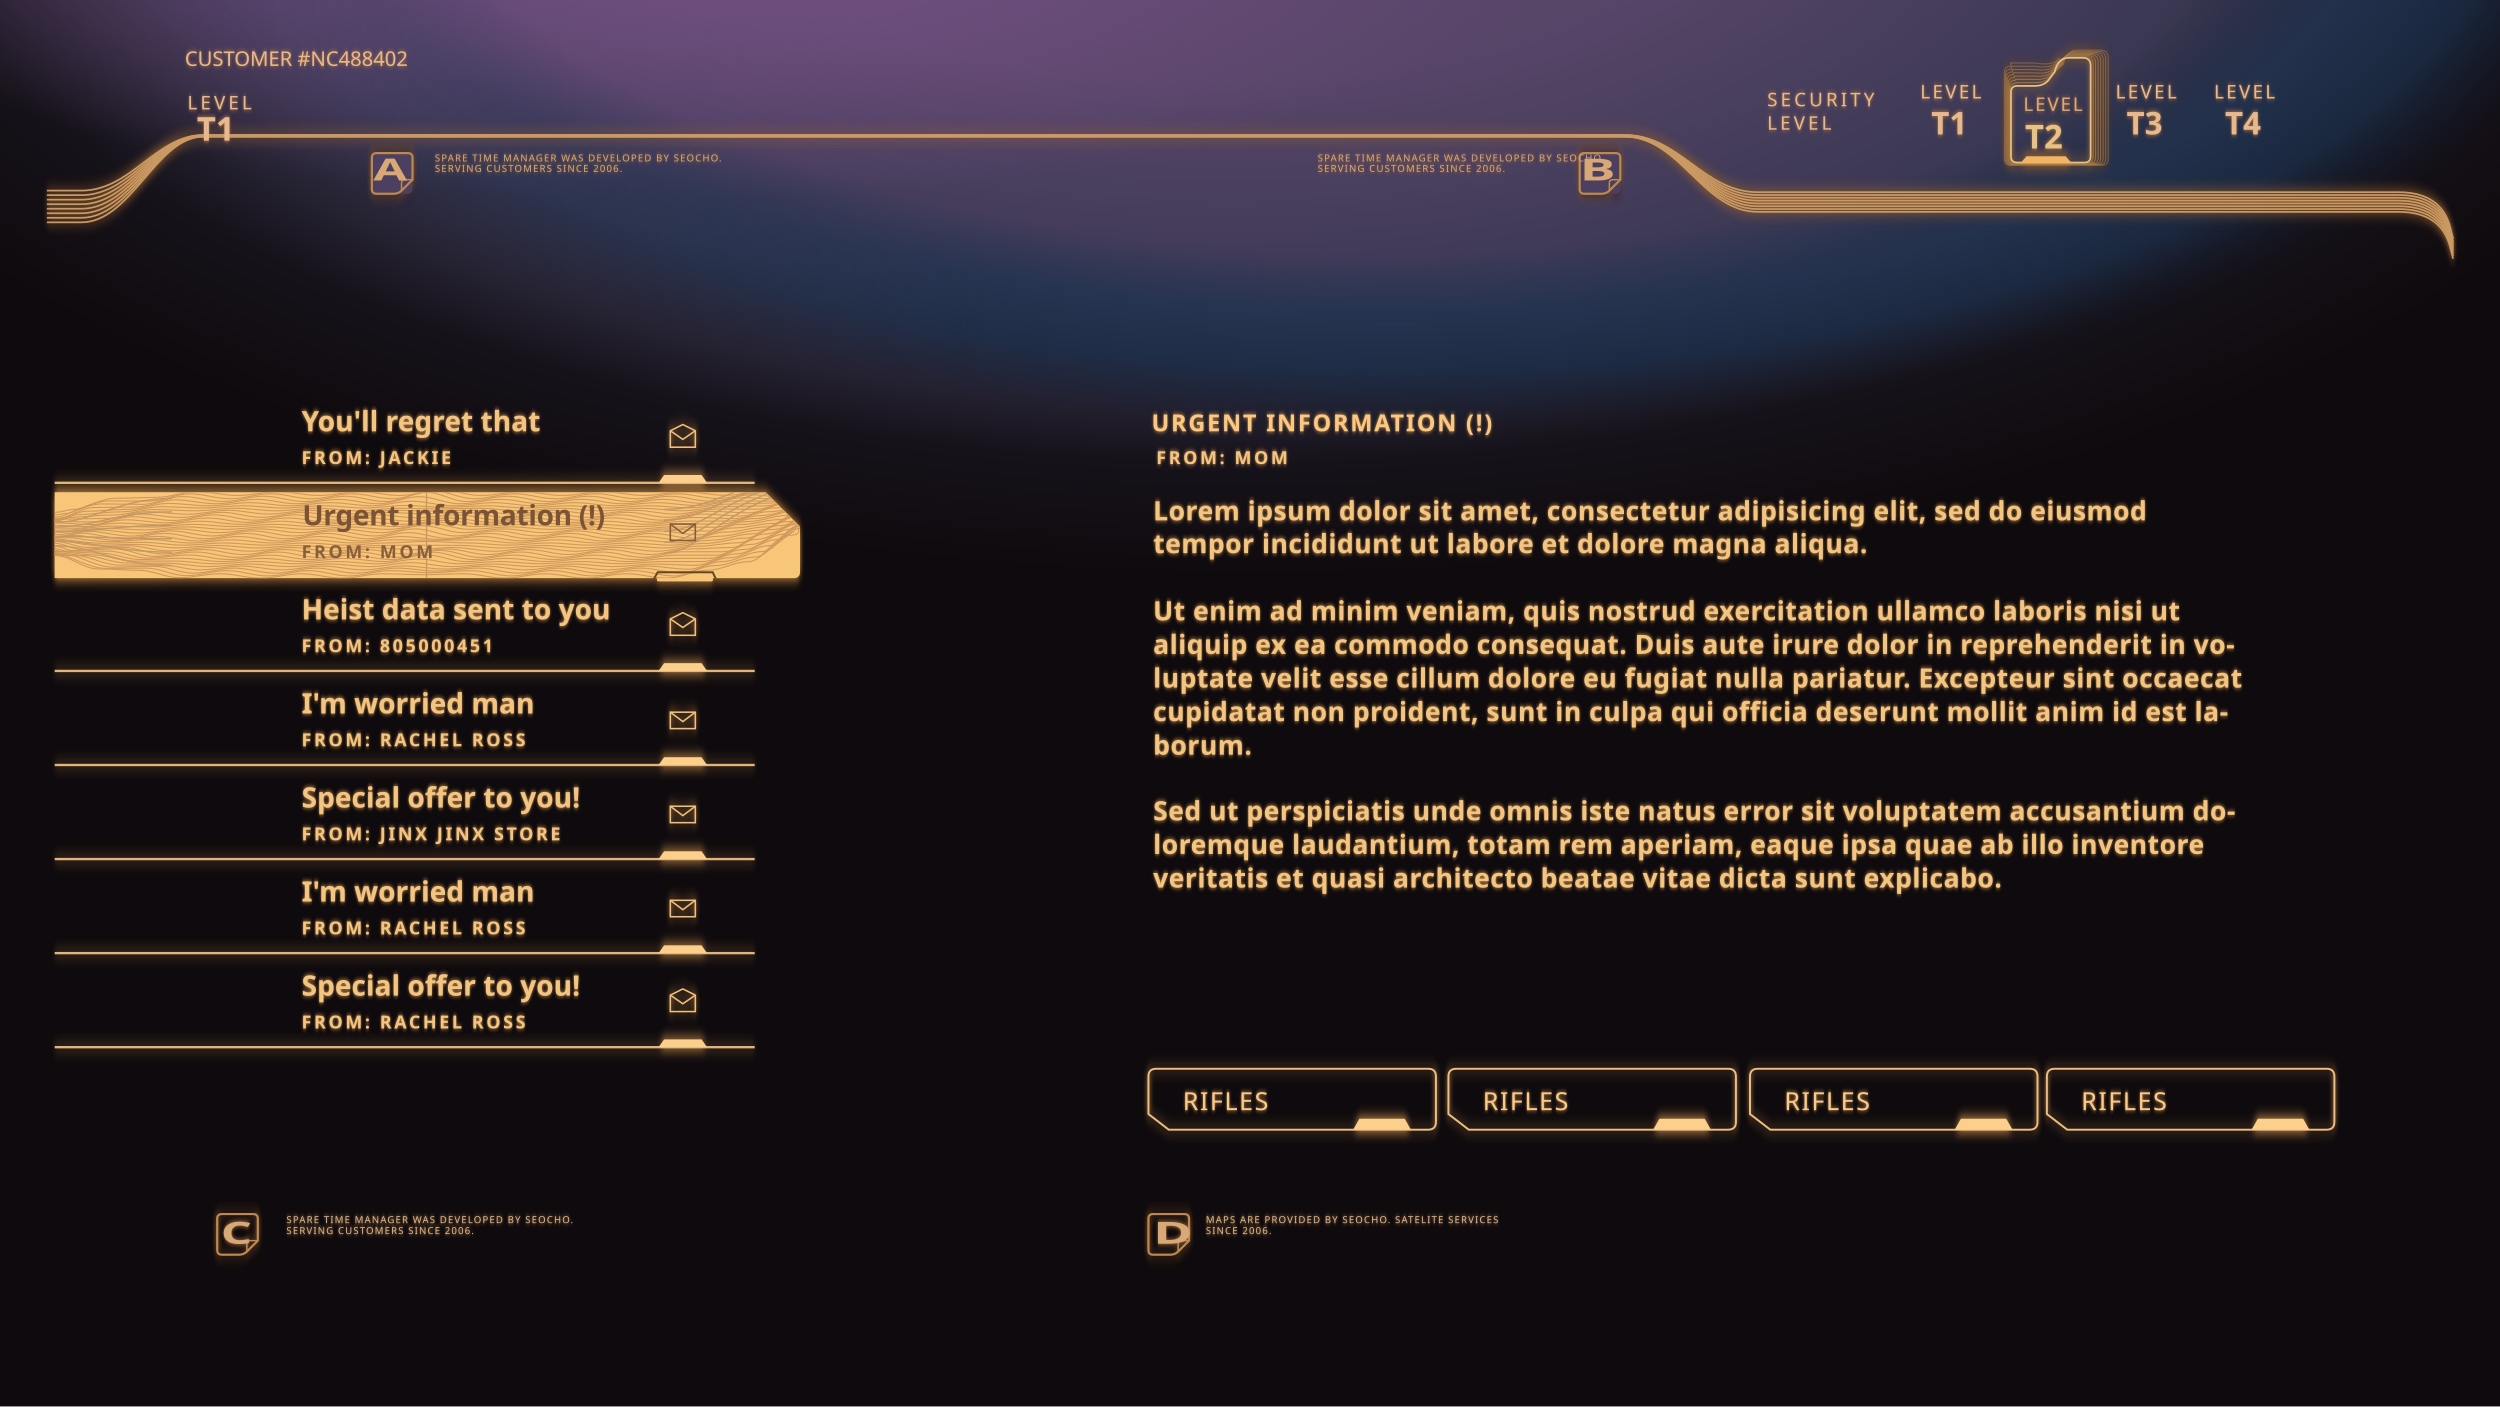
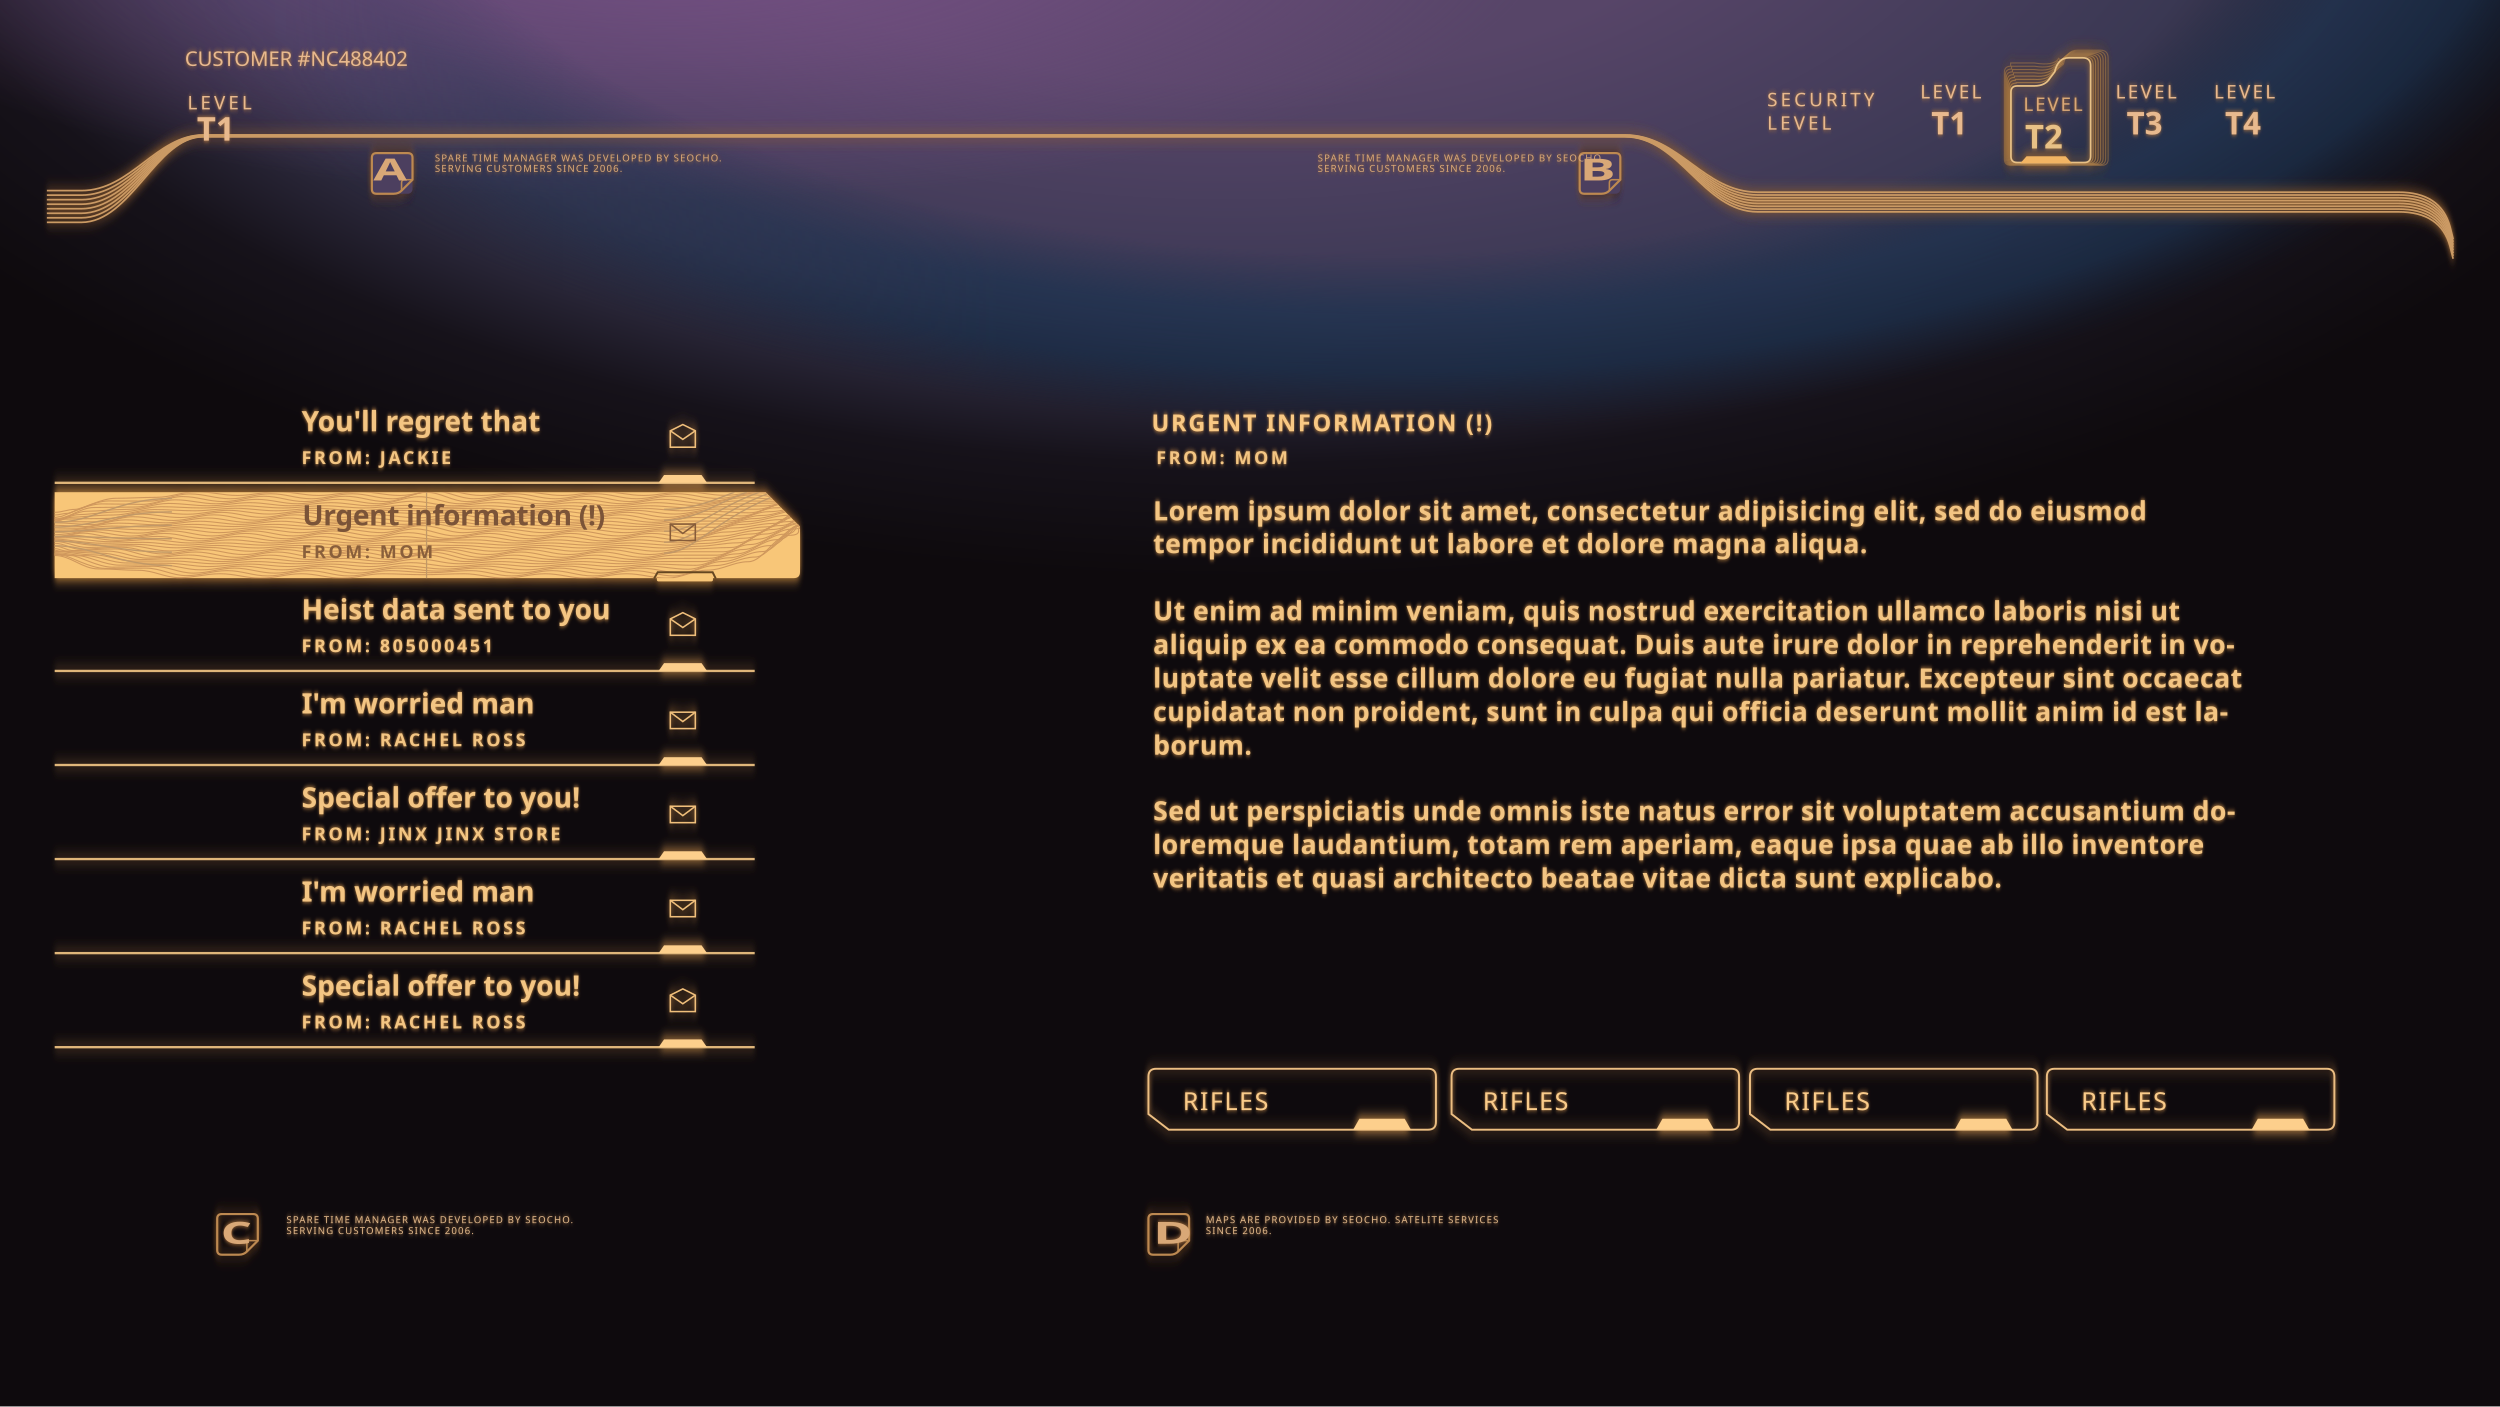
<svg xmlns="http://www.w3.org/2000/svg" width="1600" height="900" viewBox="0 0 1600 900">
  <defs>
    <radialGradient id="hazeblue" gradientUnits="userSpaceOnUse" cx="850" cy="-120" r="1000" gradientTransform="rotate(2 850 -120) translate(850 -120) scale(1 0.47) translate(-850 120)">
      <stop offset="0" stop-color="#223350" stop-opacity="0" />
      <stop offset="0.60" stop-color="#223350" stop-opacity="0" />
      <stop offset="0.68" stop-color="#223350" stop-opacity="0.85" />
      <stop offset="0.76" stop-color="#1a2c46" stop-opacity="0.80" />
      <stop offset="0.84" stop-color="#101d30" stop-opacity="0" />
    </radialGradient>
    <linearGradient id="hazebluefade" x1="0" y1="0" x2="1" y2="0">
      <stop offset="0" stop-color="#000000" />
      <stop offset="0.12" stop-color="#1a1a1a" />
      <stop offset="0.22" stop-color="#7a7a7a" />
      <stop offset="0.40" stop-color="#ffffff" />
      <stop offset="1" stop-color="#ffffff" />
    </linearGradient>
    <mask id="bluemask">
      <rect width="1600" height="900" fill="url(#hazebluefade)" />
    </mask>
    <radialGradient id="haze" gradientUnits="userSpaceOnUse" cx="770" cy="-120" r="1000" gradientTransform="rotate(1.3 770 -120) translate(770 -120) scale(1 0.49) translate(-770 120)">
      <stop offset="0" stop-color="#574568" />
      <stop offset="0.35" stop-color="#574568" />
      <stop offset="0.66" stop-color="#3a3853" />
      <stop offset="0.85" stop-color="#16121a" />
      <stop offset="1" stop-color="#0e0a0d" />
    </radialGradient>
    <radialGradient id="hazelobe" gradientUnits="userSpaceOnUse" cx="430" cy="-40" r="560" gradientTransform="translate(430 -40) scale(1 0.30) translate(-430 40)">
      <stop offset="0" stop-color="#7a5288" stop-opacity="0.85" />
      <stop offset="0.45" stop-color="#7a5288" stop-opacity="0.55" />
      <stop offset="1" stop-color="#7a5288" stop-opacity="0" />
    </radialGradient>
    <g id="letterbox" fill="none" stroke-width="1.4">
      <path d="M 3,0 H 23 Q 26,0 26,3 V 17 L 19,24 Q 17,26 14,26 H 3                Q 0,26 0,23 V 3 Q 0,0 3,0 Z" />
      <path d="M 26,17 H 21 Q 19,17 19,19 V 24" stroke-width="1" />
    </g>
    <clipPath id="selclip">
      <path d="M 35,315 H 490 L 512,337 V 366 Q 512,370 508,370 H 35 Z" />
    </clipPath>
    <filter id="halo" x="-5%" y="-10%" width="110%" height="120%">
      <feGaussianBlur stdDeviation="1.5 4.5" />
      <feColorMatrix type="matrix" values="0.43 0 0 0 0  0 0.32 0 0 0  0 0 0.21 0 0  0 0 0 1.45 0" />
    </filter>
    <filter id="halotext" x="-5%" y="-10%" width="110%" height="120%">
      <feGaussianBlur stdDeviation="1.0 1.6" />
      <feColorMatrix type="matrix" values="0.43 0 0 0 0  0 0.32 0 0 0  0 0 0.21 0 0  0 0 0 1.45 0" />
    </filter>
  </defs>
  <rect width="1600" height="900" fill="#0e0a0d" />
  <rect width="1600" height="900" fill="url(#haze)" />
  <rect width="1600" height="300" fill="url(#hazelobe)" />
  <rect width="1600" height="560" fill="url(#hazeblue)" mask="url(#bluemask)" />
  <use href="#lines" filter="url(#halo)" class="photo" />
  <use href="#text" filter="url(#halotext)" class="photo" />
  <g id="content">
    <g id="lines">
      <g font-family="Rajdhani" fill="#dcaa78">
        <g fill="none" stroke="#a97c48" stroke-width="0.7">
          <path d="M 1286.8,40.3 H 1302 Q 1314.6,42.4 1317.6,37.4 L 1320.6,41.1 Q 1322.6,32.1 1329.6,32.1 H 1344.2 Q 1349.2,32.1 1349.2,37.1 V 101.8 Q 1349.2,105.8 1345.2,105.8 H 1286.8 Q 1282.8,105.8 1282.8,101.8 V 46.4 Q 1282.8,42.4 1286.8,42.4 Z" stroke-opacity="0.55" />
          <path d="M 1287.4,42.4 H 1302 Q 1313.8,44.2 1316.8,39.2 L 1319.8,41.8 Q 1321.8,32.8 1328.8,32.8 H 1342.6 Q 1347.6,32.8 1347.6,37.8 V 101.5 Q 1347.6,105.5 1343.6,105.5 H 1287.4 Q 1283.4,105.5 1283.4,101.5 V 48.2 Q 1283.4,44.2 1287.4,44.2 Z" stroke-opacity="0.60" />
          <path d="M 1288.0,44.5 H 1302 Q 1313.0,46.0 1316.0,41.0 L 1319.0,42.5 Q 1321.0,33.5 1328.0,33.5 H 1341.0 Q 1346.0,33.5 1346.0,38.5 V 101.2 Q 1346.0,105.2 1342.0,105.2 H 1288.0 Q 1284.0,105.2 1284.0,101.2 V 50.0 Q 1284.0,46.0 1288.0,46.0 Z" stroke-opacity="0.65" />
          <path d="M 1288.6,46.6 H 1302 Q 1312.2,47.8 1315.2,42.8 L 1318.2,43.2 Q 1320.2,34.2 1327.2,34.2 H 1339.4 Q 1344.4,34.2 1344.4,39.2 V 101.0 Q 1344.4,105.0 1340.4,105.0 H 1288.6 Q 1284.6,105.0 1284.6,101.0 V 51.8 Q 1284.6,47.8 1288.6,47.8 Z" stroke-opacity="0.70" />
          <path d="M 1289.2,48.7 H 1302 Q 1311.4,49.6 1314.4,44.6 L 1317.4,43.9 Q 1319.4,34.9 1326.4,34.9 H 1337.8 Q 1342.8,34.9 1342.8,39.9 V 100.8 Q 1342.8,104.8 1338.8,104.8 H 1289.2 Q 1285.2,104.8 1285.2,100.8 V 53.6 Q 1285.2,49.6 1289.2,49.6 Z" stroke-opacity="0.75" />
          <path d="M 1289.8,50.8 H 1302 Q 1310.6,51.4 1313.6,46.4 L 1316.6,44.6 Q 1318.6,35.6 1325.6,35.6 H 1336.2 Q 1341.2,35.6 1341.2,40.6 V 100.5 Q 1341.2,104.5 1337.2,104.5 H 1289.8 Q 1285.8,104.5 1285.8,100.5 V 55.4 Q 1285.8,51.4 1289.8,51.4 Z" stroke-opacity="0.80" />
          <path d="M 1290.4,52.9 H 1302 Q 1309.8,53.2 1312.8,48.2 L 1315.8,45.3 Q 1317.8,36.3 1324.8,36.3 H 1334.6 Q 1339.6,36.3 1339.6,41.3 V 100.2 Q 1339.6,104.2 1335.6,104.2 H 1290.4 Q 1286.4,104.2 1286.4,100.2 V 57.2 Q 1286.4,53.2 1290.4,53.2 Z" stroke-opacity="0.85" />
        </g>
        <path d="M 1291.0,55.0 H 1302 Q 1309.0,55.0 1312.0,50.0 L 1315.0,46.0 Q 1317.0,37.0 1324.0,37.0 H 1333.0 Q 1338.0,37.0 1338.0,42.0 V 100.0 Q 1338.0,104.0 1334.0,104.0 H 1291.0 Q 1287.0,104.0 1287.0,100.0 V 59.0 Q 1287.0,55.0 1291.0,55.0 Z" fill="none" stroke="#e8c186" stroke-width="1.1" />
        <path d="M 1293,104.5 L 1297,100 H 1322 L 1326,104.5 Z" fill="#f2b463" />
      </g>
      <g fill="none" stroke="#cb9a64" stroke-width="1.1">
        <path d="M 30,122.0 H 52 C 84,122.0 100,86.40 130,86.40 H 1040 C 1075,86.40 1090,123.0 1125,123.0 H 1535 Q 1562,123.0 1568,145.0 L 1570,153.0" />
        <path d="M 30,124.9 H 52 C 84,124.9 100,86.56 130,86.56 H 1040 C 1075,86.56 1090,124.8 1125,124.8 H 1535 Q 1562,124.8 1568,146.8 L 1570,154.8" />
        <path d="M 30,127.8 H 52 C 84,127.8 100,86.72 130,86.72 H 1040 C 1075,86.72 1090,126.6 1125,126.6 H 1535 Q 1562,126.6 1568,148.6 L 1570,156.6" />
        <path d="M 30,130.7 H 52 C 84,130.7 100,86.88 130,86.88 H 1040 C 1075,86.88 1090,128.4 1125,128.4 H 1535 Q 1562,128.4 1568,150.4 L 1570,158.4" />
        <path d="M 30,133.6 H 52 C 84,133.6 100,87.04 130,87.04 H 1040 C 1075,87.04 1090,130.2 1125,130.2 H 1535 Q 1562,130.2 1568,152.2 L 1570,160.2" />
        <path d="M 30,136.5 H 52 C 84,136.5 100,87.20 130,87.20 H 1040 C 1075,87.20 1090,132.0 1125,132.0 H 1535 Q 1562,132.0 1568,154.0 L 1570,162.0" />
        <path d="M 30,139.4 H 52 C 84,139.4 100,87.36 130,87.36 H 1040 C 1075,87.36 1090,133.8 1125,133.8 H 1535 Q 1562,133.8 1568,155.8 L 1570,163.8" />
        <path d="M 30,142.3 H 52 C 84,142.3 100,87.52 130,87.52 H 1040 C 1075,87.52 1090,135.6 1125,135.6 H 1535 Q 1562,135.6 1568,157.6 L 1570,165.6" />
      </g>
      <g>
        <g fill="#4c3f5f">
          <rect x="238" y="98" width="26" height="26" rx="3" />
          <rect x="1011" y="98" width="26" height="26" rx="3" />
        </g>
        <g stroke="#bd8951">
          <use href="#letterbox" x="238" y="98" />
          <use href="#letterbox" x="1011" y="98" />
        </g>
      </g>
      <g stroke="#e0b67a" stroke-width="1.5" fill="#fdcf8c">
        <line x1="35" y1="309.0" x2="483" y2="309.0" />
        <path d="M 421.5,309.0 L 425,304.0 H 449 L 452.5,309.0 Z" stroke="none" />
        <line x1="35" y1="429.4" x2="483" y2="429.4" />
        <path d="M 421.5,429.4 L 425,424.4 H 449 L 452.5,429.4 Z" stroke="none" />
        <line x1="35" y1="489.6" x2="483" y2="489.6" />
        <path d="M 421.5,489.6 L 425,484.6 H 449 L 452.5,489.6 Z" stroke="none" />
        <line x1="35" y1="549.8" x2="483" y2="549.8" />
        <path d="M 421.5,549.8 L 425,544.8 H 449 L 452.5,549.8 Z" stroke="none" />
        <line x1="35" y1="610.0" x2="483" y2="610.0" />
        <path d="M 421.5,610.0 L 425,605.0 H 449 L 452.5,610.0 Z" stroke="none" />
        <line x1="35" y1="670.2" x2="483" y2="670.2" />
        <path d="M 421.5,670.2 L 425,665.2 H 449 L 452.5,670.2 Z" stroke="none" />
      </g>
      <rect x="420.4" y="366" width="35.9" height="6.1" rx="1" fill="#f8c678" />
      <path d="M 35,315 H 490 L 512,337 V 366 Q 512,370 508,370 H 35 Z" fill="#f8c678" />
      <g clip-path="url(#selclip)" fill="none" stroke="#cf975c" stroke-width="0.7">
        <path d="M 35.0,327.9 C 39.7,327.9 43.3,326.0 48.0,326.0 S 64.5,318.9 74.0,318.9 S 90.5,318.3 100.0,318.3 S 116.5,314.7 126.0,314.7 S 142.5,317.1 152.0,317.1 S 168.5,314.7 178.0,314.7 S 194.5,317.1 204.0,317.1 S 220.5,314.7 230.0,314.7 S 246.5,317.1 256.0,317.1 S 272.5,313.7 282.0,313.7 S 298.5,317.1 308.0,317.1 S 324.5,314.7 334.0,314.7 S 350.5,317.1 360.0,317.1 S 376.5,314.7 386.0,314.7 S 402.5,317.1 412.0,317.1 S 428.5,314.7 438.0,314.7 S 454.5,317.0 464.0,317.0 S 480.5,314.4 490.0,314.4 S 504.0,316.5 512.0,316.5" />
        <path d="M 35.0,329.6 C 38.1,329.6 40.4,328.5 43.4,328.5 S 60.0,320.6 69.4,320.6 S 86.0,320.7 95.4,320.7 S 112.0,316.1 121.4,316.1 S 138.0,319.2 147.4,319.2 S 164.0,316.0 173.4,316.0 S 190.0,319.2 199.4,319.2 S 216.0,316.0 225.4,316.0 S 242.0,319.2 251.4,319.2 S 268.0,314.2 277.4,314.2 S 294.0,319.2 303.4,319.2 S 320.0,316.0 329.4,316.0 S 346.0,319.2 355.4,319.2 S 372.0,316.0 381.4,316.0 S 398.0,319.2 407.4,319.2 S 424.0,316.0 433.4,316.0 S 450.0,319.0 459.4,319.0 S 476.0,315.4 485.4,315.4 S 502.3,317.8 512.0,317.8" />
        <path d="M 35.0,331.2 C 36.4,331.2 37.5,330.6 38.9,330.6 S 55.4,322.5 64.9,322.5 S 81.4,322.8 90.9,322.8 S 107.4,317.8 116.9,317.8 S 133.4,321.0 142.9,321.0 S 159.4,317.6 168.9,317.6 S 185.4,321.0 194.9,321.0 S 211.4,317.6 220.9,317.6 S 237.4,321.0 246.9,321.0 S 263.4,315.1 272.9,315.1 S 289.4,321.0 298.9,321.0 S 315.4,317.6 324.9,317.6 S 341.4,321.0 350.9,321.0 S 367.4,317.6 376.9,317.6 S 393.4,321.0 402.9,321.0 S 419.4,317.6 428.9,317.6 S 445.4,320.8 454.9,320.8 S 471.4,316.7 480.9,316.7 S 497.4,318.9 506.9,318.9 S 510.1,318.3 512.0,318.3" />
        <path d="M 35.0,332.1 C 44.2,332.1 51.1,324.8 60.3,324.8 S 76.9,324.5 86.3,324.5 S 102.9,319.9 112.3,319.9 S 128.9,322.4 138.3,322.4 S 154.9,319.6 164.3,319.6 S 180.9,322.4 190.3,322.4 S 206.9,319.6 216.3,319.6 S 232.9,322.4 242.3,322.4 S 258.9,317.9 268.3,317.9 S 284.9,322.4 294.3,322.4 S 310.9,319.6 320.3,319.6 S 336.9,322.4 346.3,322.4 S 362.9,319.6 372.3,319.6 S 388.9,322.4 398.3,322.4 S 414.9,319.6 424.3,319.6 S 440.9,322.2 450.3,322.2 S 466.9,318.5 476.3,318.5 S 492.9,319.8 502.3,319.8 S 508.5,318.3 512.0,318.3" />
        <path d="M 35.0,332.4 C 42.6,332.4 48.2,327.2 55.8,327.2 S 72.3,326.0 81.8,326.0 S 98.3,322.2 107.8,322.2 S 124.3,323.7 133.8,323.7 S 150.3,321.7 159.8,321.7 S 176.3,323.7 185.8,323.7 S 202.3,321.7 211.8,321.7 S 228.3,323.7 237.8,323.7 S 254.3,320.8 263.8,320.8 S 280.3,323.7 289.8,323.7 S 306.3,321.7 315.8,321.7 S 332.3,323.7 341.8,323.7 S 358.3,321.7 367.8,321.7 S 384.3,323.7 393.8,323.7 S 410.3,321.7 419.8,321.7 S 436.3,323.5 445.8,323.5 S 462.3,320.6 471.8,320.6 S 488.3,320.8 497.8,320.8 S 506.8,318.3 512.0,318.3" />
        <path d="M 35.0,332.8 C 40.9,332.8 45.3,329.3 51.2,329.3 S 67.8,327.6 77.2,327.6 S 93.8,324.3 103.2,324.3 S 119.8,325.1 129.2,325.1 S 145.8,323.7 155.2,323.7 S 171.8,325.1 181.2,325.1 S 197.8,323.7 207.2,323.7 S 223.8,325.1 233.2,325.1 S 249.8,323.5 259.2,323.5 S 275.8,324.7 285.2,324.7 S 301.8,323.7 311.2,323.7 S 327.8,325.1 337.2,325.1 S 353.8,323.7 363.2,323.7 S 379.8,325.1 389.2,325.1 S 405.8,323.7 415.2,323.7 S 431.8,325.0 441.2,325.0 S 457.8,322.6 467.2,322.6 S 483.8,322.0 493.2,322.0 S 505.2,318.8 512.0,318.8" />
        <path d="M 35.0,333.4 C 39.3,333.4 42.4,331.0 46.7,331.0 S 63.2,329.6 72.7,329.6 S 89.2,326.1 98.7,326.1 S 115.2,326.9 124.7,326.9 S 141.2,325.3 150.7,325.3 S 167.2,326.9 176.7,326.9 S 193.2,325.3 202.7,325.3 S 219.2,326.9 228.7,326.9 S 245.2,325.3 254.7,325.3 S 271.2,325.7 280.7,325.7 S 297.2,325.3 306.7,325.3 S 323.2,326.9 332.7,326.9 S 349.2,325.3 358.7,325.3 S 375.2,326.9 384.7,326.9 S 401.2,325.3 410.7,325.3 S 427.2,326.9 436.7,326.9 S 453.2,324.3 462.7,324.3 S 479.2,323.8 488.7,323.8 S 503.5,319.2 512.0,319.2" />
        <path d="M 35.0,333.6 C 37.6,333.6 39.5,332.2 42.1,332.2 S 58.7,331.8 68.1,331.8 S 84.7,327.5 94.1,327.5 S 110.7,329.1 120.1,329.1 S 136.7,326.6 146.1,326.6 S 162.7,329.0 172.1,329.0 S 188.7,326.6 198.1,326.6 S 214.7,329.0 224.1,329.0 S 240.7,326.6 250.1,326.6 S 266.7,327.0 276.1,327.0 S 292.7,326.6 302.1,326.6 S 318.7,329.0 328.1,329.0 S 344.7,326.6 354.1,326.6 S 370.7,329.0 380.1,329.0 S 396.7,326.6 406.1,326.6 S 422.7,329.0 432.1,329.0 S 448.7,325.8 458.1,325.8 S 474.7,325.9 484.1,325.9 S 501.9,319.6 512.0,319.6" />
        <path d="M 35.0,333.8 C 45.4,333.8 53.2,334.0 63.6,334.0 S 80.1,329.0 89.6,329.0 S 106.1,331.2 115.6,331.2 S 132.1,327.9 141.6,327.9 S 158.1,331.1 167.6,331.1 S 184.1,327.9 193.6,327.9 S 210.1,331.1 219.6,331.1 S 236.1,327.9 245.6,327.9 S 262.1,328.8 271.6,328.8 S 288.1,327.9 297.6,327.9 S 314.1,331.1 323.6,331.1 S 340.1,327.9 349.6,327.9 S 366.1,331.1 375.6,331.1 S 392.1,327.9 401.6,327.9 S 418.1,331.1 427.6,331.1 S 444.1,327.2 453.6,327.2 S 470.1,328.2 479.6,328.2 S 496.1,321.1 505.6,321.1 S 509.7,320.4 512.0,320.4" />
        <path d="M 35.0,334.6 C 43.8,334.6 50.3,335.7 59.0,335.7 S 75.6,330.7 85.0,330.7 S 101.6,333.1 111.0,333.1 S 127.6,329.5 137.0,329.5 S 153.6,332.9 163.0,332.9 S 179.6,329.5 189.0,329.5 S 205.6,332.9 215.0,332.9 S 231.6,329.5 241.0,329.5 S 257.6,331.4 267.0,331.4 S 283.6,329.5 293.0,329.5 S 309.6,332.9 319.0,332.9 S 335.6,329.5 345.0,329.5 S 361.6,332.9 371.0,332.9 S 387.6,329.5 397.0,329.5 S 413.6,332.9 423.0,332.9 S 439.6,329.0 449.0,329.0 S 465.6,330.2 475.0,330.2 S 491.6,322.8 501.0,322.8 S 508.0,321.9 512.0,321.9" />
        <path d="M 35.0,336.2 C 42.1,336.2 47.4,337.0 54.5,337.0 S 71.0,332.7 80.5,332.7 S 97.0,334.6 106.5,334.6 S 123.0,331.5 132.5,331.5 S 149.0,334.3 158.5,334.3 S 175.0,331.5 184.5,331.5 S 201.0,334.3 210.5,334.3 S 227.0,331.5 236.5,331.5 S 253.0,333.6 262.5,333.6 S 279.0,331.5 288.5,331.5 S 305.0,334.3 314.5,334.3 S 331.0,331.5 340.5,331.5 S 357.0,334.3 366.5,334.3 S 383.0,331.5 392.5,331.5 S 409.0,334.3 418.5,334.3 S 435.0,331.2 444.5,331.2 S 461.0,331.9 470.5,331.9 S 487.0,325.0 496.5,325.0 S 506.3,323.5 512.0,323.5" />
        <path d="M 35.0,337.9 C 40.4,337.9 44.5,338.1 49.9,338.1 S 66.5,334.8 75.9,334.8 S 92.5,335.9 101.9,335.9 S 118.5,333.6 127.9,333.6 S 144.5,335.6 153.9,335.6 S 170.5,333.6 179.9,333.6 S 196.5,335.6 205.9,335.6 S 222.5,333.6 231.9,333.6 S 248.5,335.6 257.9,335.6 S 274.5,333.0 283.9,333.0 S 300.5,335.6 309.9,335.6 S 326.5,333.6 335.9,333.6 S 352.5,335.6 361.9,335.6 S 378.5,333.6 387.9,333.6 S 404.5,335.6 413.9,335.6 S 430.5,333.5 439.9,333.5 S 456.5,333.5 465.9,333.5 S 482.5,327.5 491.9,327.5 S 504.7,324.6 512.0,324.6" />
        <path d="M 35.0,339.3 C 38.8,339.3 41.6,339.2 45.4,339.2 S 61.9,336.7 71.4,336.7 S 87.9,337.3 97.4,337.3 S 113.9,335.6 123.4,335.6 S 139.9,337.0 149.4,337.0 S 165.9,335.6 175.4,335.6 S 191.9,337.0 201.4,337.0 S 217.9,335.6 227.4,335.6 S 243.9,337.0 253.4,337.0 S 269.9,334.2 279.4,334.2 S 295.9,337.0 305.4,337.0 S 321.9,335.6 331.4,335.6 S 347.9,337.0 357.4,337.0 S 373.9,335.6 383.4,335.6 S 399.9,337.0 409.4,337.0 S 425.9,335.5 435.4,335.5 S 451.9,335.3 461.4,335.3 S 477.9,329.9 487.4,329.9 S 503.0,325.3 512.0,325.3" />
        <path d="M 35.0,340.6 C 37.1,340.6 38.7,340.6 40.8,340.6 S 57.4,338.1 66.8,338.1 S 83.4,339.1 92.8,339.1 S 109.4,337.2 118.8,337.2 S 135.4,338.8 144.8,338.8 S 161.4,337.2 170.8,337.2 S 187.4,338.8 196.8,338.8 S 213.4,337.2 222.8,337.2 S 239.4,338.8 248.8,338.8 S 265.4,335.0 274.8,335.0 S 291.4,338.8 300.8,338.8 S 317.4,337.2 326.8,337.2 S 343.4,338.8 352.8,338.8 S 369.4,337.2 378.8,337.2 S 395.4,338.8 404.8,338.8 S 421.4,337.2 430.8,337.2 S 447.4,337.5 456.8,337.5 S 473.4,331.9 482.8,331.9 S 499.4,327.1 508.8,327.1 S 510.8,326.1 512.0,326.1" />
        <path d="M 35.0,342.2 C 44.9,342.2 52.3,339.1 62.3,339.1 S 78.8,341.2 88.3,341.2 S 104.8,338.5 114.3,338.5 S 130.8,340.9 140.3,340.9 S 156.8,338.5 166.3,338.5 S 182.8,340.9 192.3,340.9 S 208.8,338.5 218.3,338.5 S 234.8,340.9 244.3,340.9 S 260.8,336.4 270.3,336.4 S 286.8,340.9 296.3,340.9 S 312.8,338.5 322.3,338.5 S 338.8,340.9 348.3,340.9 S 364.8,338.5 374.3,338.5 S 390.8,340.9 400.3,340.9 S 416.8,338.5 426.3,338.5 S 442.8,339.9 452.3,339.9 S 468.8,333.8 478.3,333.8 S 494.8,329.8 504.3,329.8 S 509.2,326.8 512.0,326.8" />
        <path d="M 35.0,343.4 C 43.3,343.4 49.4,340.1 57.7,340.1 S 74.3,343.1 83.7,343.1 S 100.3,339.8 109.7,339.8 S 126.3,343.0 135.7,343.0 S 152.3,339.8 161.7,339.8 S 178.3,343.0 187.7,343.0 S 204.3,339.8 213.7,339.8 S 230.3,343.0 239.7,343.0 S 256.3,338.5 265.7,338.5 S 282.3,343.0 291.7,343.0 S 308.3,339.8 317.7,339.8 S 334.3,343.0 343.7,343.0 S 360.3,339.8 369.7,339.8 S 386.3,343.0 395.7,343.0 S 412.3,339.8 421.7,339.8 S 438.3,342.3 447.7,342.3 S 464.3,335.7 473.7,335.7 S 490.3,332.5 499.7,332.5 S 507.5,327.0 512.0,327.0" />
        <path d="M 35.0,343.8 C 41.6,343.8 46.6,341.2 53.2,341.2 S 69.7,344.7 79.2,344.7 S 95.7,341.4 105.2,341.4 S 121.7,344.8 131.2,344.8 S 147.7,341.4 157.2,341.4 S 173.7,344.8 183.2,344.8 S 199.7,341.4 209.2,341.4 S 225.7,344.8 235.2,344.8 S 251.7,340.9 261.2,340.9 S 277.7,344.6 287.2,344.6 S 303.7,341.4 313.2,341.4 S 329.7,344.8 339.2,344.8 S 355.7,341.4 365.2,341.4 S 381.7,344.8 391.2,344.8 S 407.7,341.4 417.2,341.4 S 433.7,344.4 443.2,344.4 S 459.7,337.9 469.2,337.9 S 485.7,335.0 495.2,335.0 S 505.9,326.9 512.0,326.9" />
        <path d="M 35.0,343.9 C 40.0,343.9 43.7,342.6 48.6,342.6 S 65.1,345.8 74.6,345.8 S 91.1,343.3 100.6,343.3 S 117.1,346.2 126.6,346.2 S 143.1,343.4 152.6,343.4 S 169.1,346.2 178.6,346.2 S 195.1,343.4 204.6,343.4 S 221.1,346.2 230.6,346.2 S 247.1,343.4 256.6,343.4 S 273.1,345.3 282.6,345.3 S 299.1,343.4 308.6,343.4 S 325.1,346.2 334.6,346.2 S 351.1,343.4 360.6,343.4 S 377.1,346.2 386.6,346.2 S 403.1,343.4 412.6,343.4 S 429.1,346.0 438.6,346.0 S 455.1,340.5 464.6,340.5 S 481.1,337.2 490.6,337.2 S 504.2,327.2 512.0,327.2" />
        <path d="M 35.0,344.3 C 38.3,344.3 40.8,344.1 44.1,344.1 S 60.6,346.7 70.1,346.7 S 86.6,345.3 96.1,345.3 S 112.6,347.5 122.1,347.5 S 138.6,345.5 148.1,345.5 S 164.6,347.5 174.1,347.5 S 190.6,345.5 200.1,345.5 S 216.6,347.5 226.1,347.5 S 242.6,345.5 252.1,345.5 S 268.6,345.8 278.1,345.8 S 294.6,345.5 304.1,345.5 S 320.6,347.5 330.1,347.5 S 346.6,345.5 356.1,345.5 S 372.6,347.5 382.1,347.5 S 398.6,345.5 408.1,345.5 S 424.6,347.4 434.1,347.4 S 450.6,343.2 460.1,343.2 S 476.6,339.4 486.1,339.4 S 502.6,328.2 512.0,328.2" />
        <path d="M 35.0,345.0 C 36.6,345.0 37.9,345.2 39.5,345.2 S 56.0,347.7 65.5,347.7 S 82.0,347.1 91.5,347.1 S 108.0,348.9 117.5,348.9 S 134.0,347.5 143.5,347.5 S 160.0,348.9 169.5,348.9 S 186.0,347.5 195.5,347.5 S 212.0,348.9 221.5,348.9 S 238.0,347.5 247.5,347.5 S 264.0,346.5 273.5,346.5 S 290.0,347.5 299.5,347.5 S 316.0,348.9 325.5,348.9 S 342.0,347.5 351.5,347.5 S 368.0,348.9 377.5,348.9 S 394.0,347.5 403.5,347.5 S 420.0,348.9 429.5,348.9 S 446.0,345.7 455.5,345.7 S 472.0,341.7 481.5,341.7 S 498.0,331.2 507.5,331.2 S 510.4,329.3 512.0,329.3" />
        <path d="M 35.0,345.7 C 44.5,345.7 51.5,349.0 61.0,349.0 S 77.5,348.4 87.0,348.4 S 103.5,350.6 113.0,350.6 S 129.5,349.1 139.0,349.1 S 155.5,350.7 165.0,350.7 S 181.5,349.1 191.0,349.1 S 207.5,350.7 217.0,350.7 S 233.5,349.1 243.0,349.1 S 259.5,348.9 269.0,348.9 S 285.5,349.1 295.0,349.1 S 311.5,350.7 321.0,350.7 S 337.5,349.1 347.0,349.1 S 363.5,350.7 373.0,350.7 S 389.5,349.1 399.0,349.1 S 415.5,350.7 425.0,350.7 S 441.5,347.8 451.0,347.8 S 467.5,344.4 477.0,344.4 S 493.5,333.9 503.0,333.9 S 508.7,330.3 512.0,330.3" />
        <path d="M 35.0,346.5 C 42.8,346.5 48.6,350.4 56.4,350.4 S 72.9,349.3 82.4,349.3 S 98.9,352.6 108.4,352.6 S 124.9,350.4 134.4,350.4 S 150.9,352.8 160.4,352.8 S 176.9,350.4 186.4,350.4 S 202.9,352.8 212.4,352.8 S 228.9,350.4 238.4,350.4 S 254.9,351.8 264.4,351.8 S 280.9,350.4 290.4,350.4 S 306.9,352.8 316.4,352.8 S 332.9,350.4 342.4,350.4 S 358.9,352.8 368.4,352.8 S 384.9,350.4 394.4,350.4 S 410.9,352.8 420.4,352.8 S 436.9,349.6 446.4,349.6 S 462.9,347.4 472.4,347.4 S 488.9,336.4 498.4,336.4 S 507.1,331.6 512.0,331.6" />
        <path d="M 35.0,347.7 C 41.1,347.7 45.7,351.6 51.9,351.6 S 68.4,350.2 77.9,350.2 S 94.4,354.5 103.9,354.5 S 120.4,351.7 129.9,351.7 S 146.4,354.9 155.9,354.9 S 172.4,351.7 181.9,351.7 S 198.4,354.9 207.9,354.9 S 224.4,351.7 233.9,351.7 S 250.4,354.6 259.9,354.6 S 276.4,351.3 285.9,351.3 S 302.4,354.9 311.9,354.9 S 328.4,351.7 337.9,351.7 S 354.4,354.9 363.9,354.9 S 380.4,351.7 389.9,351.7 S 406.4,354.9 415.9,354.9 S 432.4,351.3 441.9,351.3 S 458.4,350.4 467.9,350.4 S 484.4,338.9 493.9,338.9 S 505.4,333.2 512.0,333.2" />
        <path d="M 35.0,349.5 C 39.5,349.5 42.8,352.4 47.3,352.4 S 63.8,351.3 73.3,351.3 S 89.8,356.1 99.3,356.1 S 115.8,353.3 125.3,353.3 S 141.8,356.7 151.3,356.7 S 167.8,353.3 177.3,353.3 S 193.8,356.7 203.3,356.7 S 219.8,353.3 229.3,353.3 S 245.8,356.7 255.3,356.7 S 271.8,352.2 281.3,352.2 S 297.8,356.7 307.3,356.7 S 323.8,353.3 333.3,353.3 S 349.8,356.7 359.3,356.7 S 375.8,353.3 385.3,353.3 S 401.8,356.7 411.3,356.7 S 427.8,353.1 437.3,353.1 S 453.8,353.1 463.3,353.1 S 479.8,341.8 489.3,341.8 S 503.7,334.5 512.0,334.5" />
        <path d="M 35.0,351.1 C 37.8,351.1 39.9,352.7 42.8,352.7 S 59.3,352.7 68.8,352.7 S 85.3,357.2 94.8,357.2 S 111.3,355.2 120.8,355.2 S 137.3,358.1 146.8,358.1 S 163.3,355.3 172.8,355.3 S 189.3,358.1 198.8,358.1 S 215.3,355.3 224.8,355.3 S 241.3,358.1 250.8,358.1 S 267.3,353.4 276.8,353.4 S 293.3,358.1 302.8,358.1 S 319.3,355.3 328.8,355.3 S 345.3,358.1 354.8,358.1 S 371.3,355.3 380.8,355.3 S 397.3,358.1 406.8,358.1 S 423.3,355.3 432.8,355.3 S 449.3,355.3 458.8,355.3 S 475.3,345.1 484.8,345.1 S 502.1,335.1 512.0,335.1" />
        <path d="M 35.0,352.1 C 36.2,352.1 37.0,352.7 38.2,352.7 S 54.7,354.0 64.2,354.0 S 80.7,358.1 90.2,358.1 S 106.7,357.3 116.2,357.3 S 132.7,359.4 142.2,359.4 S 158.7,357.4 168.2,357.4 S 184.7,359.4 194.2,359.4 S 210.7,357.4 220.2,357.4 S 236.7,359.4 246.2,359.4 S 262.7,355.1 272.2,355.1 S 288.7,359.4 298.2,359.4 S 314.7,357.4 324.2,357.4 S 340.7,359.4 350.2,359.4 S 366.7,357.4 376.2,357.4 S 392.7,359.4 402.2,359.4 S 418.7,357.4 428.2,357.4 S 444.7,357.3 454.2,357.3 S 470.7,348.5 480.2,348.5 S 496.7,338.7 506.2,338.7 S 509.9,335.3 512.0,335.3" />
        <path d="M 35.0,352.9 C 44.0,352.9 50.7,355.1 59.7,355.1 S 76.2,359.1 85.7,359.1 S 102.2,359.1 111.7,359.1 S 128.2,360.8 137.7,360.8 S 154.2,359.4 163.7,359.4 S 180.2,360.8 189.7,360.8 S 206.2,359.4 215.7,359.4 S 232.2,360.8 241.7,360.8 S 258.2,357.8 267.7,357.8 S 284.2,360.8 293.7,360.8 S 310.2,359.4 319.7,359.4 S 336.2,360.8 345.7,360.8 S 362.2,359.4 371.7,359.4 S 388.2,360.8 397.7,360.8 S 414.2,359.4 423.7,359.4 S 440.2,359.4 449.7,359.4 S 466.2,351.7 475.7,351.7 S 492.2,341.9 501.7,341.9 S 508.2,335.5 512.0,335.5" />
        <path d="M 35.0,353.7 C 42.3,353.7 47.8,355.6 55.1,355.6 S 71.6,360.3 81.1,360.3 S 97.6,360.5 107.1,360.5 S 123.6,362.6 133.1,362.6 S 149.6,361.0 159.1,361.0 S 175.6,362.6 185.1,362.6 S 201.6,361.0 211.1,361.0 S 227.6,362.6 237.1,362.6 S 253.6,360.1 263.1,360.1 S 279.6,362.6 289.1,362.6 S 305.6,361.0 315.1,361.0 S 331.6,362.6 341.1,362.6 S 357.6,361.0 367.1,361.0 S 383.6,362.6 393.1,362.6 S 409.6,361.0 419.1,361.0 S 435.6,361.8 445.1,361.8 S 461.6,354.5 471.1,354.5 S 487.6,345.4 497.1,345.4 S 506.6,335.9 512.0,335.9" />
        <path d="M 35.0,354.4 C 40.7,354.4 44.9,355.7 50.5,355.7 S 67.1,361.7 76.5,361.7 S 93.1,361.5 102.5,361.5 S 119.1,364.7 128.5,364.7 S 145.1,362.3 154.5,362.3 S 171.1,364.7 180.5,364.7 S 197.1,362.3 206.5,362.3 S 223.1,364.7 232.5,364.7 S 249.1,362.2 258.5,362.2 S 275.1,364.2 284.5,364.2 S 301.1,362.3 310.5,362.3 S 327.1,364.7 336.5,364.7 S 353.1,362.3 362.5,362.3 S 379.1,364.7 388.5,364.7 S 405.1,362.3 414.5,362.3 S 431.1,364.3 440.5,364.3 S 457.1,357.0 466.5,357.0 S 483.1,349.2 492.5,349.2 S 504.9,336.0 512.0,336.0" />
        <path d="M 35.0,354.6 C 39.0,354.6 42.0,355.6 46.0,355.6 S 62.5,363.0 72.0,363.0 S 88.5,362.4 98.0,362.4 S 114.5,366.8 124.0,366.8 S 140.5,363.6 150.0,363.6 S 166.5,366.8 176.0,366.8 S 192.5,363.6 202.0,363.6 S 218.5,366.8 228.0,366.8 S 244.5,363.6 254.0,363.6 S 270.5,365.5 280.0,365.5 S 296.5,363.6 306.0,363.6 S 322.5,366.8 332.0,366.8 S 348.5,363.6 358.0,363.6 S 374.5,366.8 384.0,366.8 S 400.5,363.6 410.0,363.6 S 426.5,366.7 436.0,366.7 S 452.5,359.4 462.0,359.4 S 478.5,353.0 488.0,353.0 S 503.3,336.0 512.0,336.0" />
        <path d="M 35.0,354.7 C 37.3,354.7 39.1,355.7 41.4,355.7 S 58.0,363.8 67.4,363.8 S 84.0,363.6 93.4,363.6 S 110.0,368.4 119.4,368.4 S 136.0,365.2 145.4,365.2 S 162.0,368.6 171.4,368.6 S 188.0,365.2 197.4,365.2 S 214.0,368.6 223.4,368.6 S 240.0,365.2 249.4,365.2 S 266.0,366.5 275.4,366.5 S 292.0,365.2 301.4,365.2 S 318.0,368.6 327.4,368.6 S 344.0,365.2 353.4,365.2 S 370.0,368.6 379.4,368.6 S 396.0,365.2 405.4,365.2 S 422.0,368.6 431.4,368.6 S 448.0,362.0 457.4,362.0 S 474.0,356.5 483.4,356.5 S 501.6,336.8 512.0,336.8" />
        <path d="M 35.0,355.5 C 45.2,355.5 52.7,364.1 62.9,364.1 S 79.4,365.0 88.9,365.0 S 105.4,369.7 114.9,369.7 S 131.4,367.2 140.9,367.2 S 157.4,370.0 166.9,370.0 S 183.4,367.2 192.9,367.2 S 209.4,370.0 218.9,370.0 S 235.4,367.2 244.9,367.2 S 261.4,367.8 270.9,367.8 S 287.4,367.2 296.9,367.2 S 313.4,370.0 322.9,370.0 S 339.4,367.2 348.9,367.2 S 365.4,370.0 374.9,370.0 S 391.4,367.2 400.9,367.2 S 417.4,370.0 426.9,370.0 S 443.4,364.9 452.9,364.9 S 469.4,359.5 478.9,359.5 S 495.4,342.6 504.9,342.6 S 509.4,338.2 512.0,338.2" />
        <g stroke="#c19867" stroke-width="0.9">
          <path d="M 35,334.3 C 60,334.3 75,319.0 110,319.0" />
          <path d="M 35,337.3 C 60,337.3 75,327.6 110,327.6" />
          <path d="M 35,340.3 C 60,340.3 75,336.2 110,336.2" />
          <path d="M 35,343.3 C 60,343.3 75,344.8 110,344.8" />
          <path d="M 35,346.3 C 60,346.3 75,353.4 110,353.4" />
          <path d="M 35,349.3 C 60,349.3 75,362.0 110,362.0" />
          <path d="M 425,326.0 C 445,326.0 458,319.4 470.0,315" />
          <path d="M 425,333.0 C 445,333.0 458,322.2 478.0,315" />
          <path d="M 425,340.0 C 445,340.0 458,325.0 486.0,315" />
          <path d="M 425,347.0 C 445,347.0 458,327.8 494.0,315" />
          <path d="M 425,354.0 C 445,354.0 458,330.6 502.0,315" />
          <line x1="273" y1="315" x2="273" y2="370" stroke-width="0.8" />
        </g>
      </g>
      <path d="M 418.6,370.3 L 420.9,366.25 H 456.1 L 458.1,370.3" fill="none" stroke="#644621" stroke-width="1.25" />
      <g fill="none" stroke-width="1">
        <g stroke="#f0bf7b" transform="translate(429 271.7)">
          <path d="M 0,4 L 8,0 L 16,4 V 14.5 H 0 Z" />
          <path d="M 0,4 L 8,9.5 L 16,4" />
        </g>
        <g stroke="#865c39" transform="translate(429 335.4)">
          <rect x="0" y="0" width="16" height="10.5" />
          <path d="M 0,0 L 8,6 L 16,0" />
        </g>
        <g stroke="#f0bf7b" transform="translate(429 392.1)">
          <path d="M 0,4 L 8,0 L 16,4 V 14.5 H 0 Z" />
          <path d="M 0,4 L 8,9.5 L 16,4" />
        </g>
        <g stroke="#f0bf7b" transform="translate(429 455.8)">
          <rect x="0" y="0" width="16" height="10.5" />
          <path d="M 0,0 L 8,6 L 16,0" />
        </g>
        <g stroke="#f0bf7b" transform="translate(429 516.0)">
          <rect x="0" y="0" width="16" height="10.5" />
          <path d="M 0,0 L 8,6 L 16,0" />
        </g>
        <g stroke="#f0bf7b" transform="translate(429 576.2)">
          <rect x="0" y="0" width="16" height="10.5" />
          <path d="M 0,0 L 8,6 L 16,0" />
        </g>
        <g stroke="#f0bf7b" transform="translate(429 632.9)">
          <path d="M 0,4 L 8,0 L 16,4 V 14.5 H 0 Z" />
          <path d="M 0,4 L 8,9.5 L 16,4" />
        </g>
      </g>
      <g id="riflebox">
        <path d="M 740,684 H 914 Q 919,684 919,689 V 718 Q 919,723 914,723 H 748 L 735,713 V 689 Q 735,684 740,684 Z" fill="none" stroke="#ecbe82" stroke-width="1.25" />
        <path d="M 866,723 L 870,716 H 899 L 903,723 Z" fill="#fdcf8c" />
      </g>
-       <use href="#riflebox" x="192" />
+       <use href="#riflebox" x="194" />
      <use href="#riflebox" x="385" />
      <use href="#riflebox" x="575" />
      <g>
        <g stroke="#bd8951">
          <use href="#letterbox" x="139" y="777" />
          <use href="#letterbox" x="735" y="777" />
        </g>
      </g>
    </g>
    <g id="text" font-family="Rajdhani">
      <g fill="#e8b98e">
        <text x="118.3" y="42.2" font-size="13" font-weight="500" letter-spacing="-0.05">CUSTOMER #NC488402</text>
        <text x="120" y="70" font-size="12" letter-spacing="2">LEVEL</text>
        <text x="126" y="90" font-size="21" font-weight="600">T1</text>
        <text x="1131" y="68" font-size="12" letter-spacing="2">SECURITY</text>
        <text x="1131" y="83" font-size="12" letter-spacing="2">LEVEL</text>
        <g font-size="12" letter-spacing="1.5">
          <text x="1229" y="63">LEVEL</text>
          <text x="1354" y="63">LEVEL</text>
          <text x="1417" y="63">LEVEL</text>
        </g>
        <g font-size="20" font-weight="600">
          <text x="1236" y="86">T1</text>
          <text x="1361" y="86">T3</text>
          <text x="1424" y="86">T4</text>
        </g>
        <text x="1295" y="71" font-size="12" letter-spacing="1.2" fill="#d9a877">LEVEL</text>
        <text x="1296" y="95" font-size="21" font-weight="600" fill="#e8c186">T2</text>
      </g>
      <g font-size="15">
        <g fill="#d9a877" text-anchor="middle" font-size="19.5" font-weight="700">
          <text transform="translate(249.7 115.5) scale(1.6 1)">A</text>
          <text transform="translate(1022.5 115.5) scale(1.75 1)">B</text>
        </g>
        <g font-size="6.2" font-weight="500" fill="#d9a877" letter-spacing="0.7">
          <text x="278.3" y="103.3">SPARE TIME MANAGER WAS DEVELOPED BY SEOCHO.</text>
          <text x="278.3" y="110">SERVING CUSTOMERS SINCE 2006.</text>
          <text x="843.3" y="103.3">SPARE TIME MANAGER WAS DEVELOPED BY SEOCHO.</text>
          <text x="843.3" y="110">SERVING CUSTOMERS SINCE 2006.</text>
        </g>
      </g>
      <g font-family="Rajdhani">
        <text x="193" y="276.0" font-size="18" font-weight="600" fill="#f3c583">You'll regret that</text>
        <text x="193" y="297.0" font-size="11.5" letter-spacing="1.65" font-weight="600" fill="#f3c583">FROM: JACKIE</text>
        <text x="193.5" y="336.2" font-size="18" font-weight="600" fill="#7b5438" letter-spacing="-0.22">Urgent information (!)</text>
        <text x="193" y="357.2" font-size="11.5" letter-spacing="1.65" font-weight="600" fill="#895f3b">FROM: MOM</text>
        <text x="193" y="396.4" font-size="18" font-weight="600" fill="#f3c583">Heist data sent to you</text>
        <text x="193" y="417.4" font-size="11.5" letter-spacing="1.65" font-weight="600" fill="#f3c583">FROM: 805000451</text>
        <text x="193" y="456.6" font-size="18" font-weight="600" fill="#f3c583">I'm worried man</text>
        <text x="193" y="477.6" font-size="11.5" letter-spacing="1.65" font-weight="600" fill="#f3c583">FROM: RACHEL ROSS</text>
        <text x="193" y="516.8" font-size="18" font-weight="600" fill="#f3c583">Special offer to you!</text>
        <text x="193" y="537.8" font-size="11.5" letter-spacing="1.65" font-weight="600" fill="#f3c583">FROM: JINX JINX STORE</text>
        <text x="193" y="577.0" font-size="18" font-weight="600" fill="#f3c583">I'm worried man</text>
        <text x="193" y="598.0" font-size="11.5" letter-spacing="1.65" font-weight="600" fill="#f3c583">FROM: RACHEL ROSS</text>
        <text x="193" y="637.2" font-size="18" font-weight="600" fill="#f3c583">Special offer to you!</text>
        <text x="193" y="658.2" font-size="11.5" letter-spacing="1.65" font-weight="600" fill="#f3c583">FROM: RACHEL ROSS</text>
      </g>
      <g font-family="Rajdhani" fill="#f8c884">
        <text x="737" y="276" font-size="15" font-weight="700" letter-spacing="1.15">URGENT INFORMATION (!)</text>
        <text x="740" y="297" font-size="11.5" letter-spacing="1.65" font-weight="600" fill="#f3c583">FROM: MOM</text>
        <g font-size="17" font-weight="600" fill="#f3c583" letter-spacing="0.3">
          <text x="738" y="333">Lorem ipsum dolor sit amet, consectetur adipisicing elit, sed do eiusmod</text>
          <text x="738" y="354">tempor incididunt ut labore et dolore magna aliqua.</text>
          <text x="738" y="397">Ut enim ad minim veniam, quis nostrud exercitation ullamco laboris nisi ut</text>
          <text x="738" y="418.5">aliquip ex ea commodo consequat. Duis aute irure dolor in reprehenderit in vo-</text>
          <text x="738" y="440">luptate velit esse cillum dolore eu fugiat nulla pariatur. Excepteur sint occaecat</text>
          <text x="738" y="461.5">cupidatat non proident, sunt in culpa qui officia deserunt mollit anim id est la-</text>
          <text x="738" y="483">borum.</text>
          <text x="738" y="525">Sed ut perspiciatis unde omnis iste natus error sit voluptatem accusantium do-</text>
          <text x="738" y="546.5">loremque laudantium, totam rem aperiam, eaque ipsa quae ab illo inventore</text>
          <text x="738" y="568">veritatis et quasi architecto beatae vitae dicta sunt explicabo.</text>
        </g>
      </g>
      <g id="rifletext">
        <text x="757" y="710.5" font-size="16" font-weight="500" letter-spacing="1" fill="#f9cb8a">RIFLES</text>
      </g>
      <use href="#rifletext" x="192" />
      <use href="#rifletext" x="385" />
      <use href="#rifletext" x="575" />
      <g>
        <g font-size="19.5" font-weight="700" fill="#d9a877" text-anchor="middle">
          <text transform="translate(151.3 796) scale(1.6 1)">C</text>
          <text transform="translate(750.7 796) scale(1.75 1)">D</text>
        </g>
        <g font-size="6.2" font-weight="500" fill="#deb689" letter-spacing="0.7">
          <text x="183.3" y="782.8">SPARE TIME MANAGER WAS DEVELOPED BY SEOCHO.</text>
          <text x="183.3" y="789.8">SERVING CUSTOMERS SINCE 2006.</text>
          <text x="771.7" y="782.8">MAPS ARE PROVIDED BY SEOCHO. SATELITE SERVICES</text>
          <text x="771.7" y="789.8">SINCE 2006.</text>
        </g>
      </g>
    </g>
  </g>
</svg>
